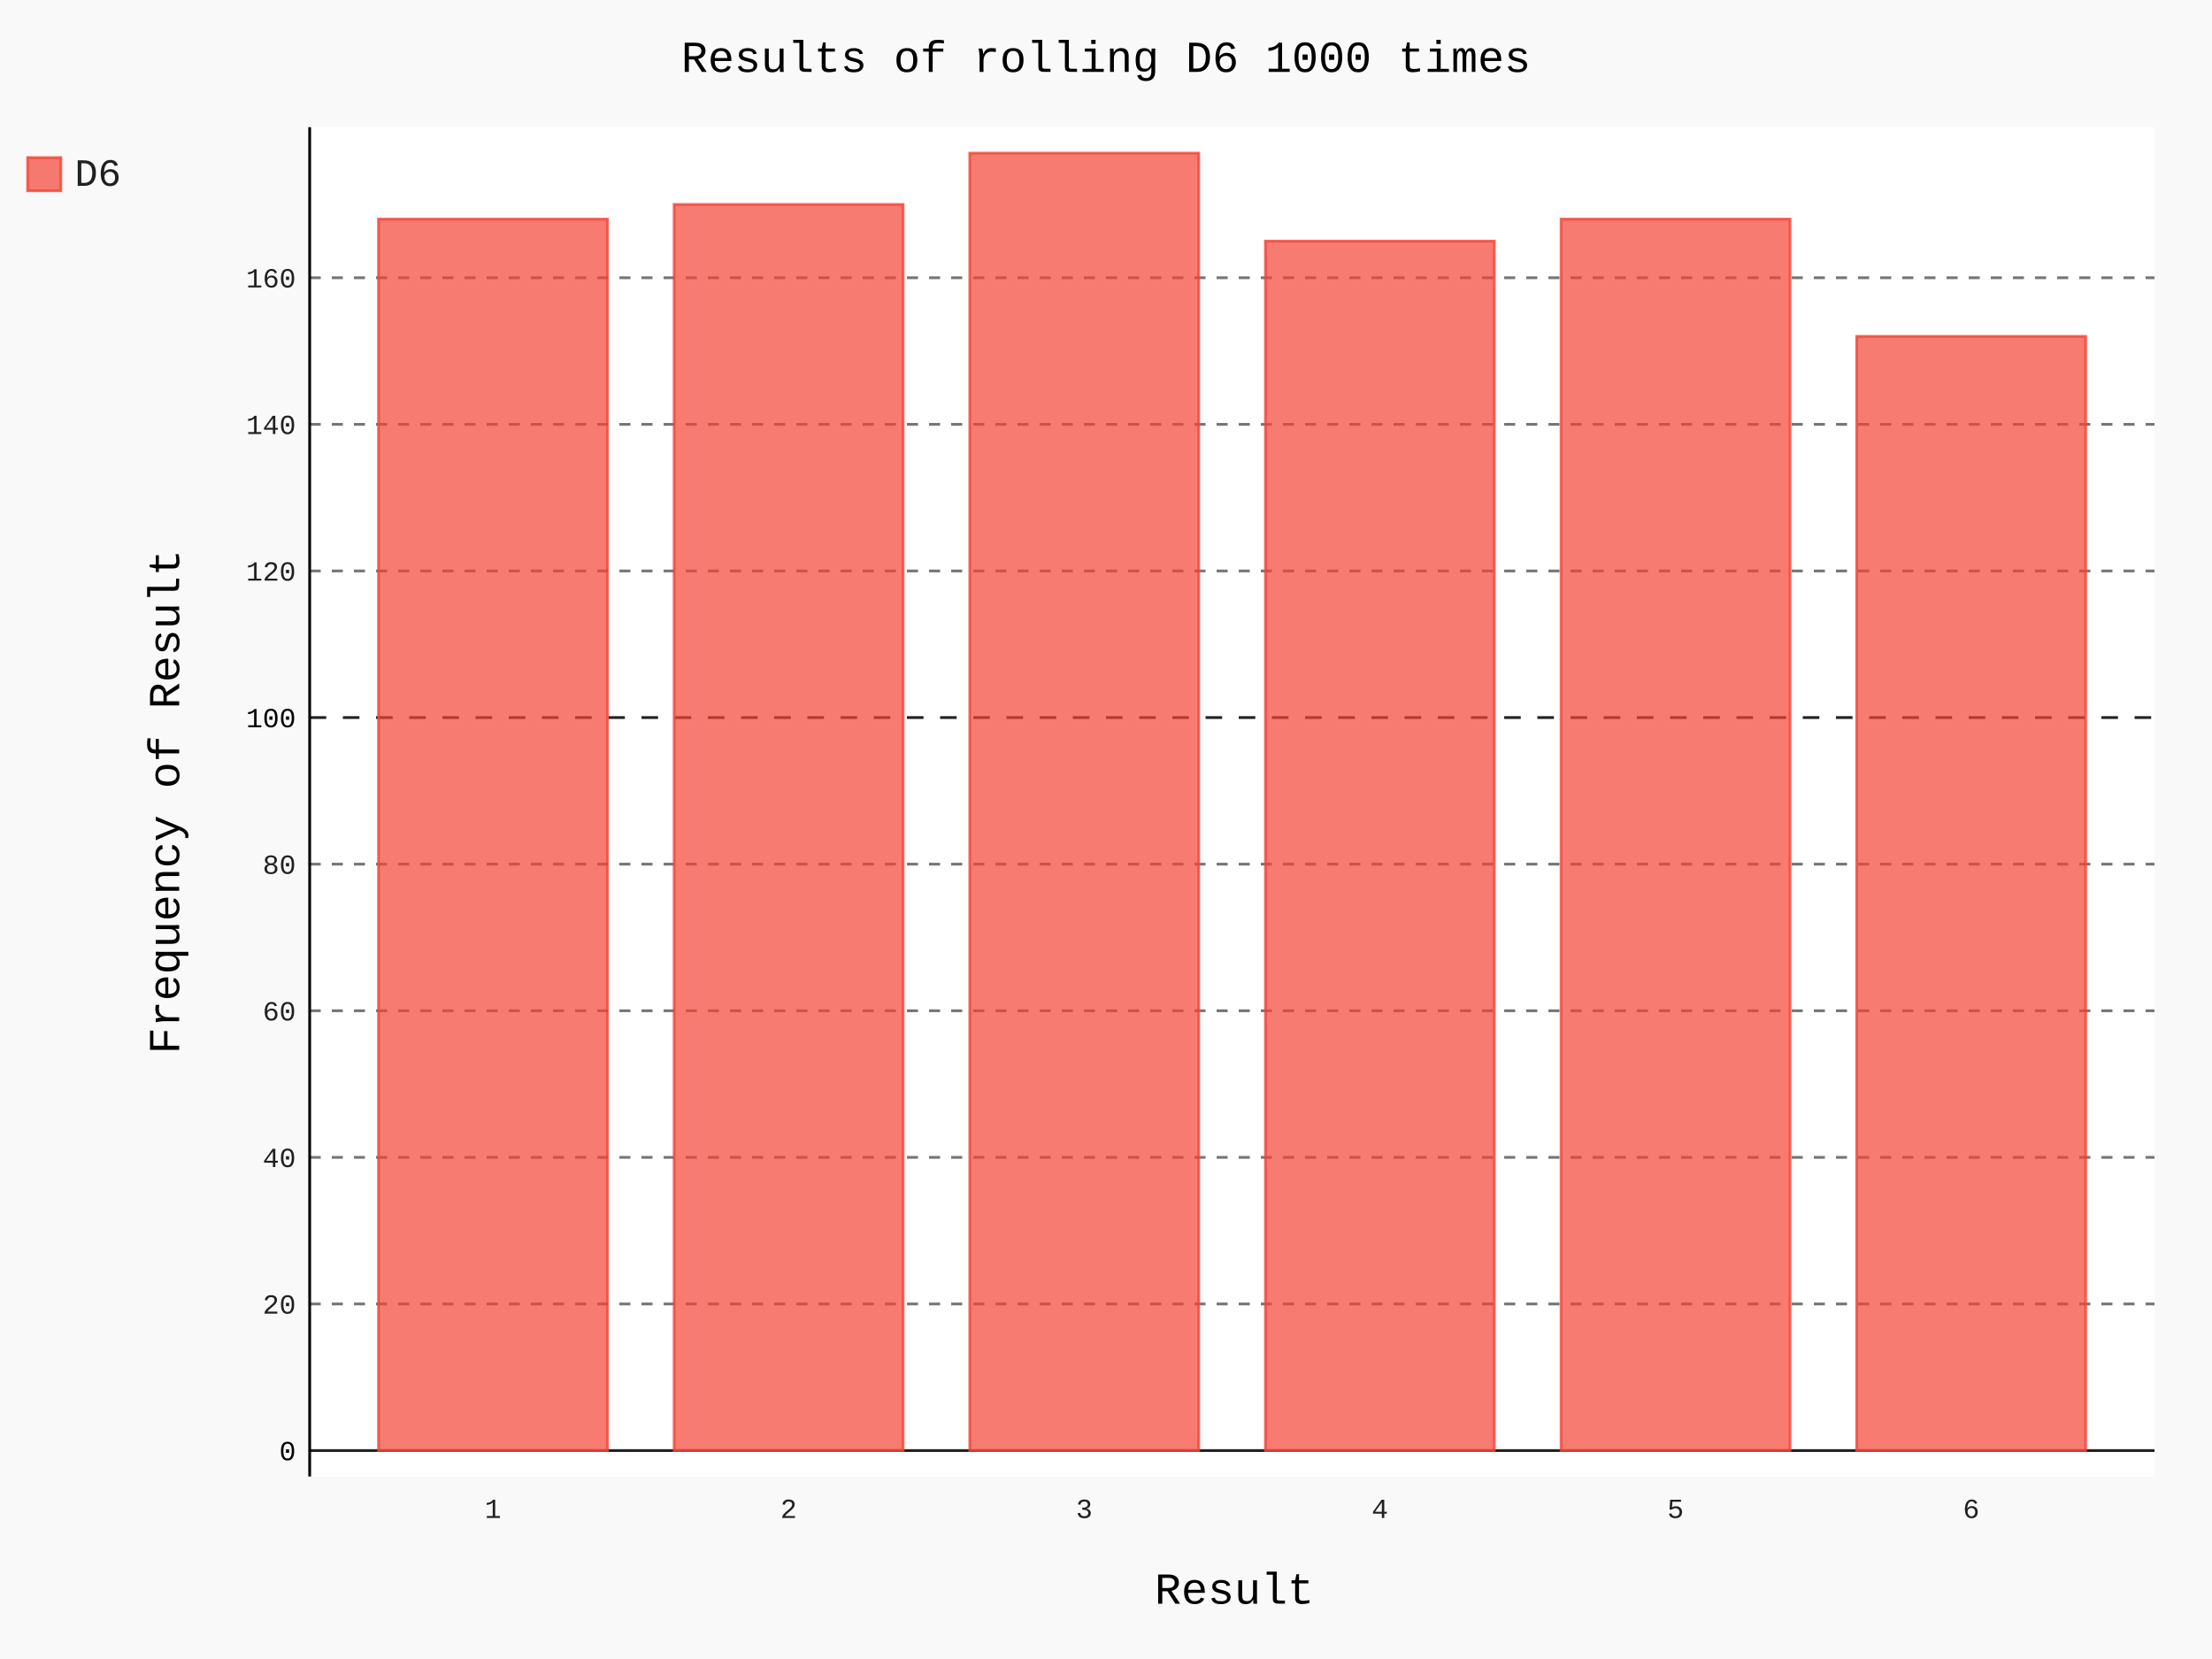
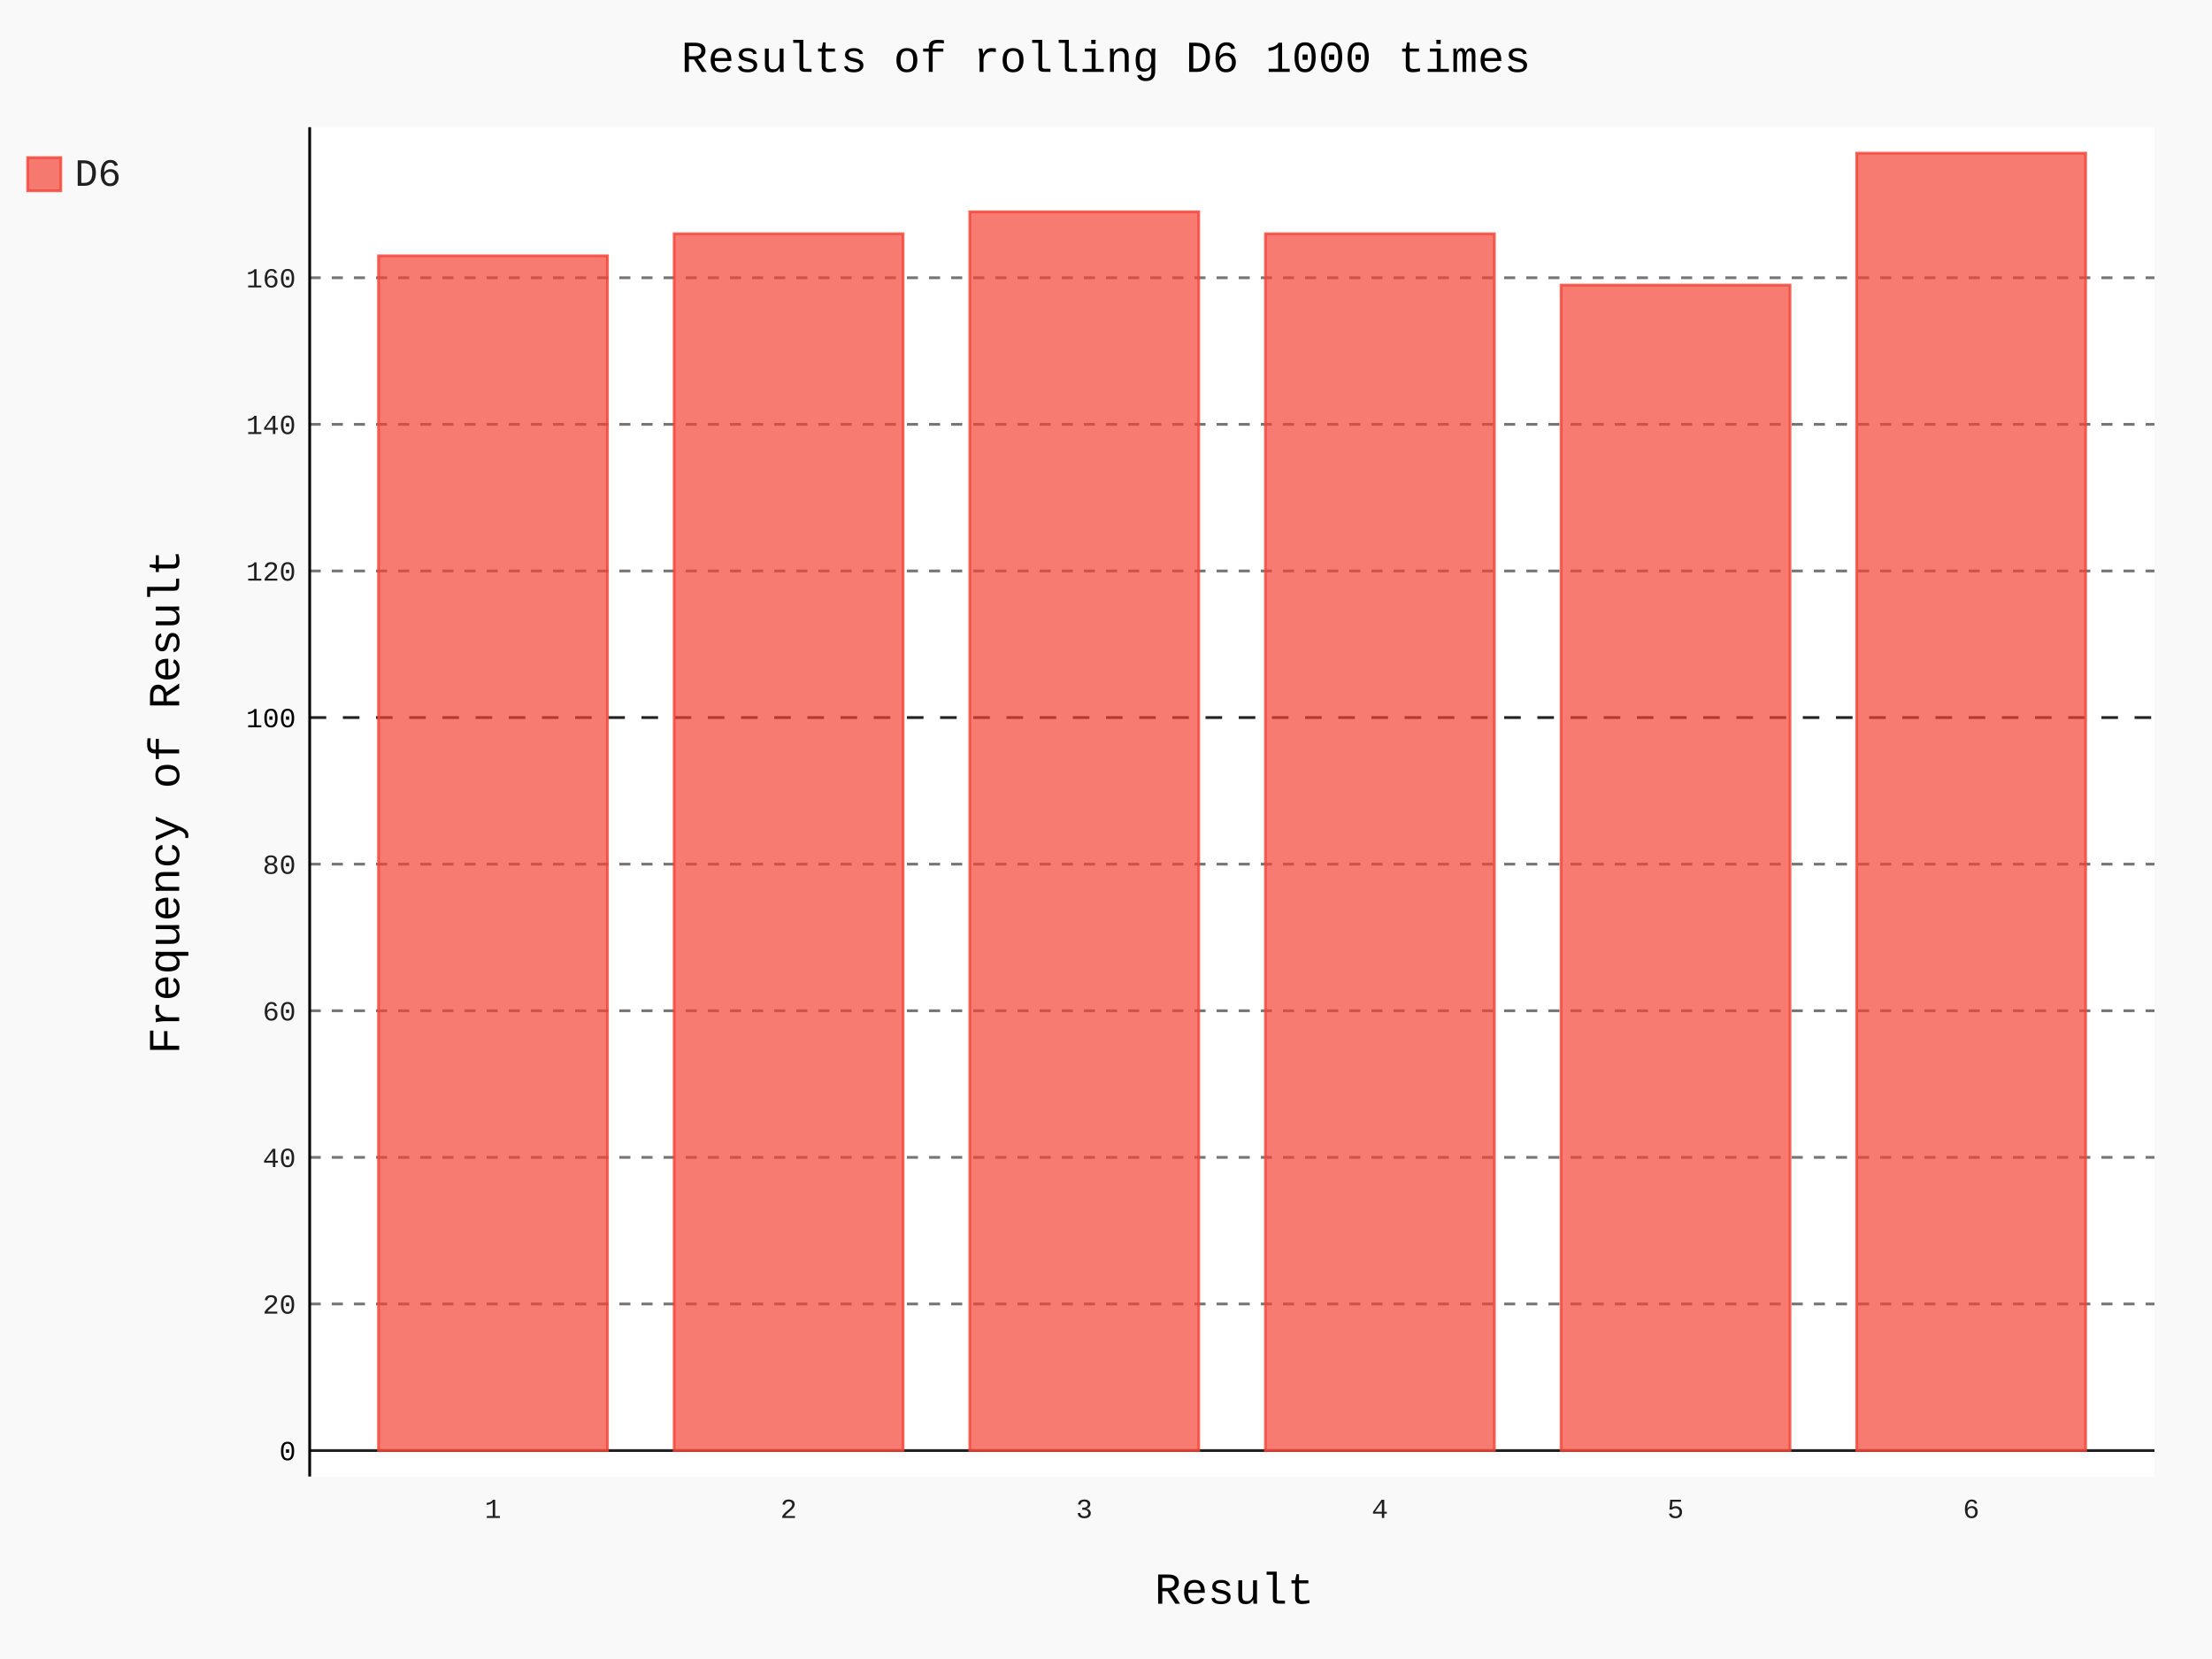
- <svg xmlns="http://www.w3.org/2000/svg" class="pygal-chart" id="chart-24b951cc-21c5-4301-adb4-1833162ea27c" viewBox="0 0 800 600">
+ <svg xmlns="http://www.w3.org/2000/svg" class="pygal-chart" id="chart-cdacf7ca-2650-4a2b-80df-556c06546575" viewBox="0 0 800 600">
  <defs>
-     <style type="text/css">#chart-24b951cc-21c5-4301-adb4-1833162ea27c{-webkit-user-select:none;-webkit-font-smoothing:antialiased;font-family:Consolas,"Liberation Mono",Menlo,Courier,monospace}#chart-24b951cc-21c5-4301-adb4-1833162ea27c .title{font-family:Consolas,"Liberation Mono",Menlo,Courier,monospace;font-size:16px}#chart-24b951cc-21c5-4301-adb4-1833162ea27c .legends .legend text{font-family:Consolas,"Liberation Mono",Menlo,Courier,monospace;font-size:14px}#chart-24b951cc-21c5-4301-adb4-1833162ea27c .axis text{font-family:Consolas,"Liberation Mono",Menlo,Courier,monospace;font-size:10px}#chart-24b951cc-21c5-4301-adb4-1833162ea27c .axis text.major{font-family:Consolas,"Liberation Mono",Menlo,Courier,monospace;font-size:10px}#chart-24b951cc-21c5-4301-adb4-1833162ea27c .text-overlay text.value{font-family:Consolas,"Liberation Mono",Menlo,Courier,monospace;font-size:16px}#chart-24b951cc-21c5-4301-adb4-1833162ea27c .text-overlay text.label{font-family:Consolas,"Liberation Mono",Menlo,Courier,monospace;font-size:10px}#chart-24b951cc-21c5-4301-adb4-1833162ea27c .tooltip{font-family:Consolas,"Liberation Mono",Menlo,Courier,monospace;font-size:14px}#chart-24b951cc-21c5-4301-adb4-1833162ea27c text.no_data{font-family:Consolas,"Liberation Mono",Menlo,Courier,monospace;font-size:64px}
- #chart-24b951cc-21c5-4301-adb4-1833162ea27c{background-color:rgba(249,249,249,1)}#chart-24b951cc-21c5-4301-adb4-1833162ea27c path,#chart-24b951cc-21c5-4301-adb4-1833162ea27c line,#chart-24b951cc-21c5-4301-adb4-1833162ea27c rect,#chart-24b951cc-21c5-4301-adb4-1833162ea27c circle{-webkit-transition:150ms;-moz-transition:150ms;transition:150ms}#chart-24b951cc-21c5-4301-adb4-1833162ea27c .graph &gt; .background{fill:rgba(249,249,249,1)}#chart-24b951cc-21c5-4301-adb4-1833162ea27c .plot &gt; .background{fill:rgba(255,255,255,1)}#chart-24b951cc-21c5-4301-adb4-1833162ea27c .graph{fill:rgba(0,0,0,.87)}#chart-24b951cc-21c5-4301-adb4-1833162ea27c text.no_data{fill:rgba(0,0,0,1)}#chart-24b951cc-21c5-4301-adb4-1833162ea27c .title{fill:rgba(0,0,0,1)}#chart-24b951cc-21c5-4301-adb4-1833162ea27c .legends .legend text{fill:rgba(0,0,0,.87)}#chart-24b951cc-21c5-4301-adb4-1833162ea27c .legends .legend:hover text{fill:rgba(0,0,0,1)}#chart-24b951cc-21c5-4301-adb4-1833162ea27c .axis .line{stroke:rgba(0,0,0,1)}#chart-24b951cc-21c5-4301-adb4-1833162ea27c .axis .guide.line{stroke:rgba(0,0,0,.54)}#chart-24b951cc-21c5-4301-adb4-1833162ea27c .axis .major.line{stroke:rgba(0,0,0,.87)}#chart-24b951cc-21c5-4301-adb4-1833162ea27c .axis text.major{fill:rgba(0,0,0,1)}#chart-24b951cc-21c5-4301-adb4-1833162ea27c .axis.y .guides:hover .guide.line,#chart-24b951cc-21c5-4301-adb4-1833162ea27c .line-graph .axis.x .guides:hover .guide.line,#chart-24b951cc-21c5-4301-adb4-1833162ea27c .stackedline-graph .axis.x .guides:hover .guide.line,#chart-24b951cc-21c5-4301-adb4-1833162ea27c .xy-graph .axis.x .guides:hover .guide.line{stroke:rgba(0,0,0,1)}#chart-24b951cc-21c5-4301-adb4-1833162ea27c .axis .guides:hover text{fill:rgba(0,0,0,1)}#chart-24b951cc-21c5-4301-adb4-1833162ea27c .reactive{fill-opacity:.7;stroke-opacity:.8}#chart-24b951cc-21c5-4301-adb4-1833162ea27c .ci{stroke:rgba(0,0,0,.87)}#chart-24b951cc-21c5-4301-adb4-1833162ea27c .reactive.active,#chart-24b951cc-21c5-4301-adb4-1833162ea27c .active .reactive{fill-opacity:.8;stroke-opacity:.9;stroke-width:4}#chart-24b951cc-21c5-4301-adb4-1833162ea27c .ci .reactive.active{stroke-width:1.5}#chart-24b951cc-21c5-4301-adb4-1833162ea27c .series text{fill:rgba(0,0,0,1)}#chart-24b951cc-21c5-4301-adb4-1833162ea27c .tooltip rect{fill:rgba(255,255,255,1);stroke:rgba(0,0,0,1);-webkit-transition:opacity 150ms;-moz-transition:opacity 150ms;transition:opacity 150ms}#chart-24b951cc-21c5-4301-adb4-1833162ea27c .tooltip .label{fill:rgba(0,0,0,.87)}#chart-24b951cc-21c5-4301-adb4-1833162ea27c .tooltip .label{fill:rgba(0,0,0,.87)}#chart-24b951cc-21c5-4301-adb4-1833162ea27c .tooltip .legend{font-size:.8em;fill:rgba(0,0,0,.54)}#chart-24b951cc-21c5-4301-adb4-1833162ea27c .tooltip .x_label{font-size:.6em;fill:rgba(0,0,0,1)}#chart-24b951cc-21c5-4301-adb4-1833162ea27c .tooltip .xlink{font-size:.5em;text-decoration:underline}#chart-24b951cc-21c5-4301-adb4-1833162ea27c .tooltip .value{font-size:1.5em}#chart-24b951cc-21c5-4301-adb4-1833162ea27c .bound{font-size:.5em}#chart-24b951cc-21c5-4301-adb4-1833162ea27c .max-value{font-size:.75em;fill:rgba(0,0,0,.54)}#chart-24b951cc-21c5-4301-adb4-1833162ea27c .map-element{fill:rgba(255,255,255,1);stroke:rgba(0,0,0,.54) !important}#chart-24b951cc-21c5-4301-adb4-1833162ea27c .map-element .reactive{fill-opacity:inherit;stroke-opacity:inherit}#chart-24b951cc-21c5-4301-adb4-1833162ea27c .color-0,#chart-24b951cc-21c5-4301-adb4-1833162ea27c .color-0 a:visited{stroke:#F44336;fill:#F44336}#chart-24b951cc-21c5-4301-adb4-1833162ea27c .text-overlay .color-0 text{fill:black}
- #chart-24b951cc-21c5-4301-adb4-1833162ea27c text.no_data{text-anchor:middle}#chart-24b951cc-21c5-4301-adb4-1833162ea27c .guide.line{fill:none}#chart-24b951cc-21c5-4301-adb4-1833162ea27c .centered{text-anchor:middle}#chart-24b951cc-21c5-4301-adb4-1833162ea27c .title{text-anchor:middle}#chart-24b951cc-21c5-4301-adb4-1833162ea27c .legends .legend text{fill-opacity:1}#chart-24b951cc-21c5-4301-adb4-1833162ea27c .axis.x text{text-anchor:middle}#chart-24b951cc-21c5-4301-adb4-1833162ea27c .axis.x:not(.web) text[transform]{text-anchor:start}#chart-24b951cc-21c5-4301-adb4-1833162ea27c .axis.x:not(.web) text[transform].backwards{text-anchor:end}#chart-24b951cc-21c5-4301-adb4-1833162ea27c .axis.y text{text-anchor:end}#chart-24b951cc-21c5-4301-adb4-1833162ea27c .axis.y text[transform].backwards{text-anchor:start}#chart-24b951cc-21c5-4301-adb4-1833162ea27c .axis.y2 text{text-anchor:start}#chart-24b951cc-21c5-4301-adb4-1833162ea27c .axis.y2 text[transform].backwards{text-anchor:end}#chart-24b951cc-21c5-4301-adb4-1833162ea27c .axis .guide.line{stroke-dasharray:4,4}#chart-24b951cc-21c5-4301-adb4-1833162ea27c .axis .major.guide.line{stroke-dasharray:6,6}#chart-24b951cc-21c5-4301-adb4-1833162ea27c .horizontal .axis.y .guide.line,#chart-24b951cc-21c5-4301-adb4-1833162ea27c .horizontal .axis.y2 .guide.line,#chart-24b951cc-21c5-4301-adb4-1833162ea27c .vertical .axis.x .guide.line{opacity:0}#chart-24b951cc-21c5-4301-adb4-1833162ea27c .horizontal .axis.always_show .guide.line,#chart-24b951cc-21c5-4301-adb4-1833162ea27c .vertical .axis.always_show .guide.line{opacity:1 !important}#chart-24b951cc-21c5-4301-adb4-1833162ea27c .axis.y .guides:hover .guide.line,#chart-24b951cc-21c5-4301-adb4-1833162ea27c .axis.y2 .guides:hover .guide.line,#chart-24b951cc-21c5-4301-adb4-1833162ea27c .axis.x .guides:hover .guide.line{opacity:1}#chart-24b951cc-21c5-4301-adb4-1833162ea27c .axis .guides:hover text{opacity:1}#chart-24b951cc-21c5-4301-adb4-1833162ea27c .nofill{fill:none}#chart-24b951cc-21c5-4301-adb4-1833162ea27c .subtle-fill{fill-opacity:.2}#chart-24b951cc-21c5-4301-adb4-1833162ea27c .dot{stroke-width:1px;fill-opacity:1}#chart-24b951cc-21c5-4301-adb4-1833162ea27c .dot.active{stroke-width:5px}#chart-24b951cc-21c5-4301-adb4-1833162ea27c .dot.negative{fill:transparent}#chart-24b951cc-21c5-4301-adb4-1833162ea27c text,#chart-24b951cc-21c5-4301-adb4-1833162ea27c tspan{stroke:none !important}#chart-24b951cc-21c5-4301-adb4-1833162ea27c .series text.active{opacity:1}#chart-24b951cc-21c5-4301-adb4-1833162ea27c .tooltip rect{fill-opacity:.95;stroke-width:.5}#chart-24b951cc-21c5-4301-adb4-1833162ea27c .tooltip text{fill-opacity:1}#chart-24b951cc-21c5-4301-adb4-1833162ea27c .showable{visibility:hidden}#chart-24b951cc-21c5-4301-adb4-1833162ea27c .showable.shown{visibility:visible}#chart-24b951cc-21c5-4301-adb4-1833162ea27c .gauge-background{fill:rgba(229,229,229,1);stroke:none}#chart-24b951cc-21c5-4301-adb4-1833162ea27c .bg-lines{stroke:rgba(249,249,249,1);stroke-width:2px}</style>
+     <style type="text/css">#chart-cdacf7ca-2650-4a2b-80df-556c06546575{-webkit-user-select:none;-webkit-font-smoothing:antialiased;font-family:Consolas,"Liberation Mono",Menlo,Courier,monospace}#chart-cdacf7ca-2650-4a2b-80df-556c06546575 .title{font-family:Consolas,"Liberation Mono",Menlo,Courier,monospace;font-size:16px}#chart-cdacf7ca-2650-4a2b-80df-556c06546575 .legends .legend text{font-family:Consolas,"Liberation Mono",Menlo,Courier,monospace;font-size:14px}#chart-cdacf7ca-2650-4a2b-80df-556c06546575 .axis text{font-family:Consolas,"Liberation Mono",Menlo,Courier,monospace;font-size:10px}#chart-cdacf7ca-2650-4a2b-80df-556c06546575 .axis text.major{font-family:Consolas,"Liberation Mono",Menlo,Courier,monospace;font-size:10px}#chart-cdacf7ca-2650-4a2b-80df-556c06546575 .text-overlay text.value{font-family:Consolas,"Liberation Mono",Menlo,Courier,monospace;font-size:16px}#chart-cdacf7ca-2650-4a2b-80df-556c06546575 .text-overlay text.label{font-family:Consolas,"Liberation Mono",Menlo,Courier,monospace;font-size:10px}#chart-cdacf7ca-2650-4a2b-80df-556c06546575 .tooltip{font-family:Consolas,"Liberation Mono",Menlo,Courier,monospace;font-size:14px}#chart-cdacf7ca-2650-4a2b-80df-556c06546575 text.no_data{font-family:Consolas,"Liberation Mono",Menlo,Courier,monospace;font-size:64px}
+ #chart-cdacf7ca-2650-4a2b-80df-556c06546575{background-color:rgba(249,249,249,1)}#chart-cdacf7ca-2650-4a2b-80df-556c06546575 path,#chart-cdacf7ca-2650-4a2b-80df-556c06546575 line,#chart-cdacf7ca-2650-4a2b-80df-556c06546575 rect,#chart-cdacf7ca-2650-4a2b-80df-556c06546575 circle{-webkit-transition:150ms;-moz-transition:150ms;transition:150ms}#chart-cdacf7ca-2650-4a2b-80df-556c06546575 .graph &gt; .background{fill:rgba(249,249,249,1)}#chart-cdacf7ca-2650-4a2b-80df-556c06546575 .plot &gt; .background{fill:rgba(255,255,255,1)}#chart-cdacf7ca-2650-4a2b-80df-556c06546575 .graph{fill:rgba(0,0,0,.87)}#chart-cdacf7ca-2650-4a2b-80df-556c06546575 text.no_data{fill:rgba(0,0,0,1)}#chart-cdacf7ca-2650-4a2b-80df-556c06546575 .title{fill:rgba(0,0,0,1)}#chart-cdacf7ca-2650-4a2b-80df-556c06546575 .legends .legend text{fill:rgba(0,0,0,.87)}#chart-cdacf7ca-2650-4a2b-80df-556c06546575 .legends .legend:hover text{fill:rgba(0,0,0,1)}#chart-cdacf7ca-2650-4a2b-80df-556c06546575 .axis .line{stroke:rgba(0,0,0,1)}#chart-cdacf7ca-2650-4a2b-80df-556c06546575 .axis .guide.line{stroke:rgba(0,0,0,.54)}#chart-cdacf7ca-2650-4a2b-80df-556c06546575 .axis .major.line{stroke:rgba(0,0,0,.87)}#chart-cdacf7ca-2650-4a2b-80df-556c06546575 .axis text.major{fill:rgba(0,0,0,1)}#chart-cdacf7ca-2650-4a2b-80df-556c06546575 .axis.y .guides:hover .guide.line,#chart-cdacf7ca-2650-4a2b-80df-556c06546575 .line-graph .axis.x .guides:hover .guide.line,#chart-cdacf7ca-2650-4a2b-80df-556c06546575 .stackedline-graph .axis.x .guides:hover .guide.line,#chart-cdacf7ca-2650-4a2b-80df-556c06546575 .xy-graph .axis.x .guides:hover .guide.line{stroke:rgba(0,0,0,1)}#chart-cdacf7ca-2650-4a2b-80df-556c06546575 .axis .guides:hover text{fill:rgba(0,0,0,1)}#chart-cdacf7ca-2650-4a2b-80df-556c06546575 .reactive{fill-opacity:.7;stroke-opacity:.8}#chart-cdacf7ca-2650-4a2b-80df-556c06546575 .ci{stroke:rgba(0,0,0,.87)}#chart-cdacf7ca-2650-4a2b-80df-556c06546575 .reactive.active,#chart-cdacf7ca-2650-4a2b-80df-556c06546575 .active .reactive{fill-opacity:.8;stroke-opacity:.9;stroke-width:4}#chart-cdacf7ca-2650-4a2b-80df-556c06546575 .ci .reactive.active{stroke-width:1.5}#chart-cdacf7ca-2650-4a2b-80df-556c06546575 .series text{fill:rgba(0,0,0,1)}#chart-cdacf7ca-2650-4a2b-80df-556c06546575 .tooltip rect{fill:rgba(255,255,255,1);stroke:rgba(0,0,0,1);-webkit-transition:opacity 150ms;-moz-transition:opacity 150ms;transition:opacity 150ms}#chart-cdacf7ca-2650-4a2b-80df-556c06546575 .tooltip .label{fill:rgba(0,0,0,.87)}#chart-cdacf7ca-2650-4a2b-80df-556c06546575 .tooltip .label{fill:rgba(0,0,0,.87)}#chart-cdacf7ca-2650-4a2b-80df-556c06546575 .tooltip .legend{font-size:.8em;fill:rgba(0,0,0,.54)}#chart-cdacf7ca-2650-4a2b-80df-556c06546575 .tooltip .x_label{font-size:.6em;fill:rgba(0,0,0,1)}#chart-cdacf7ca-2650-4a2b-80df-556c06546575 .tooltip .xlink{font-size:.5em;text-decoration:underline}#chart-cdacf7ca-2650-4a2b-80df-556c06546575 .tooltip .value{font-size:1.5em}#chart-cdacf7ca-2650-4a2b-80df-556c06546575 .bound{font-size:.5em}#chart-cdacf7ca-2650-4a2b-80df-556c06546575 .max-value{font-size:.75em;fill:rgba(0,0,0,.54)}#chart-cdacf7ca-2650-4a2b-80df-556c06546575 .map-element{fill:rgba(255,255,255,1);stroke:rgba(0,0,0,.54) !important}#chart-cdacf7ca-2650-4a2b-80df-556c06546575 .map-element .reactive{fill-opacity:inherit;stroke-opacity:inherit}#chart-cdacf7ca-2650-4a2b-80df-556c06546575 .color-0,#chart-cdacf7ca-2650-4a2b-80df-556c06546575 .color-0 a:visited{stroke:#F44336;fill:#F44336}#chart-cdacf7ca-2650-4a2b-80df-556c06546575 .text-overlay .color-0 text{fill:black}
+ #chart-cdacf7ca-2650-4a2b-80df-556c06546575 text.no_data{text-anchor:middle}#chart-cdacf7ca-2650-4a2b-80df-556c06546575 .guide.line{fill:none}#chart-cdacf7ca-2650-4a2b-80df-556c06546575 .centered{text-anchor:middle}#chart-cdacf7ca-2650-4a2b-80df-556c06546575 .title{text-anchor:middle}#chart-cdacf7ca-2650-4a2b-80df-556c06546575 .legends .legend text{fill-opacity:1}#chart-cdacf7ca-2650-4a2b-80df-556c06546575 .axis.x text{text-anchor:middle}#chart-cdacf7ca-2650-4a2b-80df-556c06546575 .axis.x:not(.web) text[transform]{text-anchor:start}#chart-cdacf7ca-2650-4a2b-80df-556c06546575 .axis.x:not(.web) text[transform].backwards{text-anchor:end}#chart-cdacf7ca-2650-4a2b-80df-556c06546575 .axis.y text{text-anchor:end}#chart-cdacf7ca-2650-4a2b-80df-556c06546575 .axis.y text[transform].backwards{text-anchor:start}#chart-cdacf7ca-2650-4a2b-80df-556c06546575 .axis.y2 text{text-anchor:start}#chart-cdacf7ca-2650-4a2b-80df-556c06546575 .axis.y2 text[transform].backwards{text-anchor:end}#chart-cdacf7ca-2650-4a2b-80df-556c06546575 .axis .guide.line{stroke-dasharray:4,4}#chart-cdacf7ca-2650-4a2b-80df-556c06546575 .axis .major.guide.line{stroke-dasharray:6,6}#chart-cdacf7ca-2650-4a2b-80df-556c06546575 .horizontal .axis.y .guide.line,#chart-cdacf7ca-2650-4a2b-80df-556c06546575 .horizontal .axis.y2 .guide.line,#chart-cdacf7ca-2650-4a2b-80df-556c06546575 .vertical .axis.x .guide.line{opacity:0}#chart-cdacf7ca-2650-4a2b-80df-556c06546575 .horizontal .axis.always_show .guide.line,#chart-cdacf7ca-2650-4a2b-80df-556c06546575 .vertical .axis.always_show .guide.line{opacity:1 !important}#chart-cdacf7ca-2650-4a2b-80df-556c06546575 .axis.y .guides:hover .guide.line,#chart-cdacf7ca-2650-4a2b-80df-556c06546575 .axis.y2 .guides:hover .guide.line,#chart-cdacf7ca-2650-4a2b-80df-556c06546575 .axis.x .guides:hover .guide.line{opacity:1}#chart-cdacf7ca-2650-4a2b-80df-556c06546575 .axis .guides:hover text{opacity:1}#chart-cdacf7ca-2650-4a2b-80df-556c06546575 .nofill{fill:none}#chart-cdacf7ca-2650-4a2b-80df-556c06546575 .subtle-fill{fill-opacity:.2}#chart-cdacf7ca-2650-4a2b-80df-556c06546575 .dot{stroke-width:1px;fill-opacity:1}#chart-cdacf7ca-2650-4a2b-80df-556c06546575 .dot.active{stroke-width:5px}#chart-cdacf7ca-2650-4a2b-80df-556c06546575 .dot.negative{fill:transparent}#chart-cdacf7ca-2650-4a2b-80df-556c06546575 text,#chart-cdacf7ca-2650-4a2b-80df-556c06546575 tspan{stroke:none !important}#chart-cdacf7ca-2650-4a2b-80df-556c06546575 .series text.active{opacity:1}#chart-cdacf7ca-2650-4a2b-80df-556c06546575 .tooltip rect{fill-opacity:.95;stroke-width:.5}#chart-cdacf7ca-2650-4a2b-80df-556c06546575 .tooltip text{fill-opacity:1}#chart-cdacf7ca-2650-4a2b-80df-556c06546575 .showable{visibility:hidden}#chart-cdacf7ca-2650-4a2b-80df-556c06546575 .showable.shown{visibility:visible}#chart-cdacf7ca-2650-4a2b-80df-556c06546575 .gauge-background{fill:rgba(229,229,229,1);stroke:none}#chart-cdacf7ca-2650-4a2b-80df-556c06546575 .bg-lines{stroke:rgba(249,249,249,1);stroke-width:2px}</style>
  </defs>
  <g class="graph bar-graph vertical">
    <rect class="background" height="600" width="800" x="0" y="0" />
    <g class="plot" transform="translate(112, 46)">
      <rect class="background" height="488" width="667.2" x="0" y="0" />
      <g class="axis y">
        <g class="guides">
          <path class="axis major line" d="M0 478.615 h667.2" />
          <text class="major" x="-5" y="482.115">0</text>
        </g>
        <g class="guides">
          <path class="guide line" d="M0 425.595 h667.2" />
          <text class="" x="-5" y="429.095">20</text>
        </g>
        <g class="guides">
          <path class="guide line" d="M0 372.575 h667.2" />
          <text class="" x="-5" y="376.075">40</text>
        </g>
        <g class="guides">
          <path class="guide line" d="M0 319.554 h667.2" />
          <text class="" x="-5" y="323.054">60</text>
        </g>
        <g class="guides">
          <path class="guide line" d="M0 266.534 h667.2" />
          <text class="" x="-5" y="270.034">80</text>
        </g>
        <g class="guides">
          <path class="major guide line" d="M0 213.513 h667.2" />
          <text class="major" x="-5" y="217.013">100</text>
        </g>
        <g class="guides">
          <path class="guide line" d="M0 160.493 h667.2" />
          <text class="" x="-5" y="163.993">120</text>
        </g>
        <g class="guides">
          <path class="guide line" d="M0 107.472 h667.2" />
          <text class="" x="-5" y="110.972">140</text>
        </g>
        <g class="guides">
          <path class="guide line" d="M0 54.452 h667.2" />
          <text class="" x="-5" y="57.952">160</text>
        </g>
      </g>
      <g class="axis x">
        <path class="line" d="M0 0 v488" />
        <g class="guides">
          <path class="guide line" d="M66.292 0 v488" />
          <text class="" x="66.292" y="503.0">1</text>
        </g>
        <g class="guides">
          <path class="guide line" d="M173.215 0 v488" />
          <text class="" x="173.215" y="503.0">2</text>
        </g>
        <g class="guides">
          <path class="guide line" d="M280.138 0 v488" />
          <text class="" x="280.138" y="503.0">3</text>
        </g>
        <g class="guides">
          <path class="guide line" d="M387.062 0 v488" />
          <text class="" x="387.062" y="503.0">4</text>
        </g>
        <g class="guides">
          <path class="guide line" d="M493.985 0 v488" />
          <text class="" x="493.985" y="503.0">5</text>
        </g>
        <g class="guides">
          <path class="guide line" d="M600.908 0 v488" />
          <text class="" x="600.908" y="503.0">6</text>
        </g>
      </g>
      <g class="series serie-0 color-0">
        <g class="bars">
          <g class="bar">
-             <rect class="rect reactive tooltip-trigger" height="445.372" rx="0" ry="0" width="82.801" x="24.892" y="33.244" />
+             <rect class="rect reactive tooltip-trigger" height="432.116" rx="0" ry="0" width="82.801" x="24.892" y="46.499" />
          </g>
          <g class="bar">
-             <rect class="rect reactive tooltip-trigger" height="450.674" rx="0" ry="0" width="82.801" x="131.815" y="27.942" />
+             <rect class="rect reactive tooltip-trigger" height="440.07" rx="0" ry="0" width="82.801" x="131.815" y="38.546" />
          </g>
          <g class="bar">
-             <rect class="rect reactive tooltip-trigger" height="469.231" rx="0" ry="0" width="82.801" x="238.738" y="9.385" />
+             <rect class="rect reactive tooltip-trigger" height="448.023" rx="0" ry="0" width="82.801" x="238.738" y="30.593" />
          </g>
          <g class="bar">
-             <rect class="rect reactive tooltip-trigger" height="437.419" rx="0" ry="0" width="82.801" x="345.661" y="41.197" />
+             <rect class="rect reactive tooltip-trigger" height="440.07" rx="0" ry="0" width="82.801" x="345.661" y="38.546" />
          </g>
          <g class="bar">
-             <rect class="rect reactive tooltip-trigger" height="445.372" rx="0" ry="0" width="82.801" x="452.584" y="33.244" />
+             <rect class="rect reactive tooltip-trigger" height="421.512" rx="0" ry="0" width="82.801" x="452.584" y="57.103" />
          </g>
          <g class="bar">
-             <rect class="rect reactive tooltip-trigger" height="402.955" rx="0" ry="0" width="82.801" x="559.507" y="75.66" />
+             <rect class="rect reactive tooltip-trigger" height="469.231" rx="0" ry="0" width="82.801" x="559.507" y="9.385" />
          </g>
        </g>
      </g>
    </g>
    <g class="titles">
      <text class="title plot_title" x="400.0" y="26">Results of rolling D6 1000 times</text>
      <text class="title" x="446.4" y="580">Result</text>
      <text class="title" transform="rotate(-90 38.8 290)" x="38.8" y="316.0">Frequency of Result</text>
    </g>
    <g class="plot overlay" transform="translate(112, 46)">
      <g class="series serie-0 color-0" />
    </g>
    <g class="plot text-overlay" transform="translate(112, 46)">
      <g class="series serie-0 color-0" />
    </g>
    <g class="plot tooltip-overlay" transform="translate(112, 46)">
      <g class="tooltip" style="opacity: 0" transform="translate(0 0)">
        <rect class="tooltip-box" height="0" rx="0" ry="0" width="0" />
        <g class="text" />
      </g>
    </g>
    <g class="legends" transform="translate(10, 56)">
      <g class="legend reactive activate-serie" id="activate-serie-0">
        <rect class="color-0 reactive" height="12" width="12" x="0.0" y="1.0" />
        <text x="17.0" y="11.2">D6</text>
      </g>
    </g>
    <g class="legends" transform="translate(790, 56)" />
  </g>
</svg>
